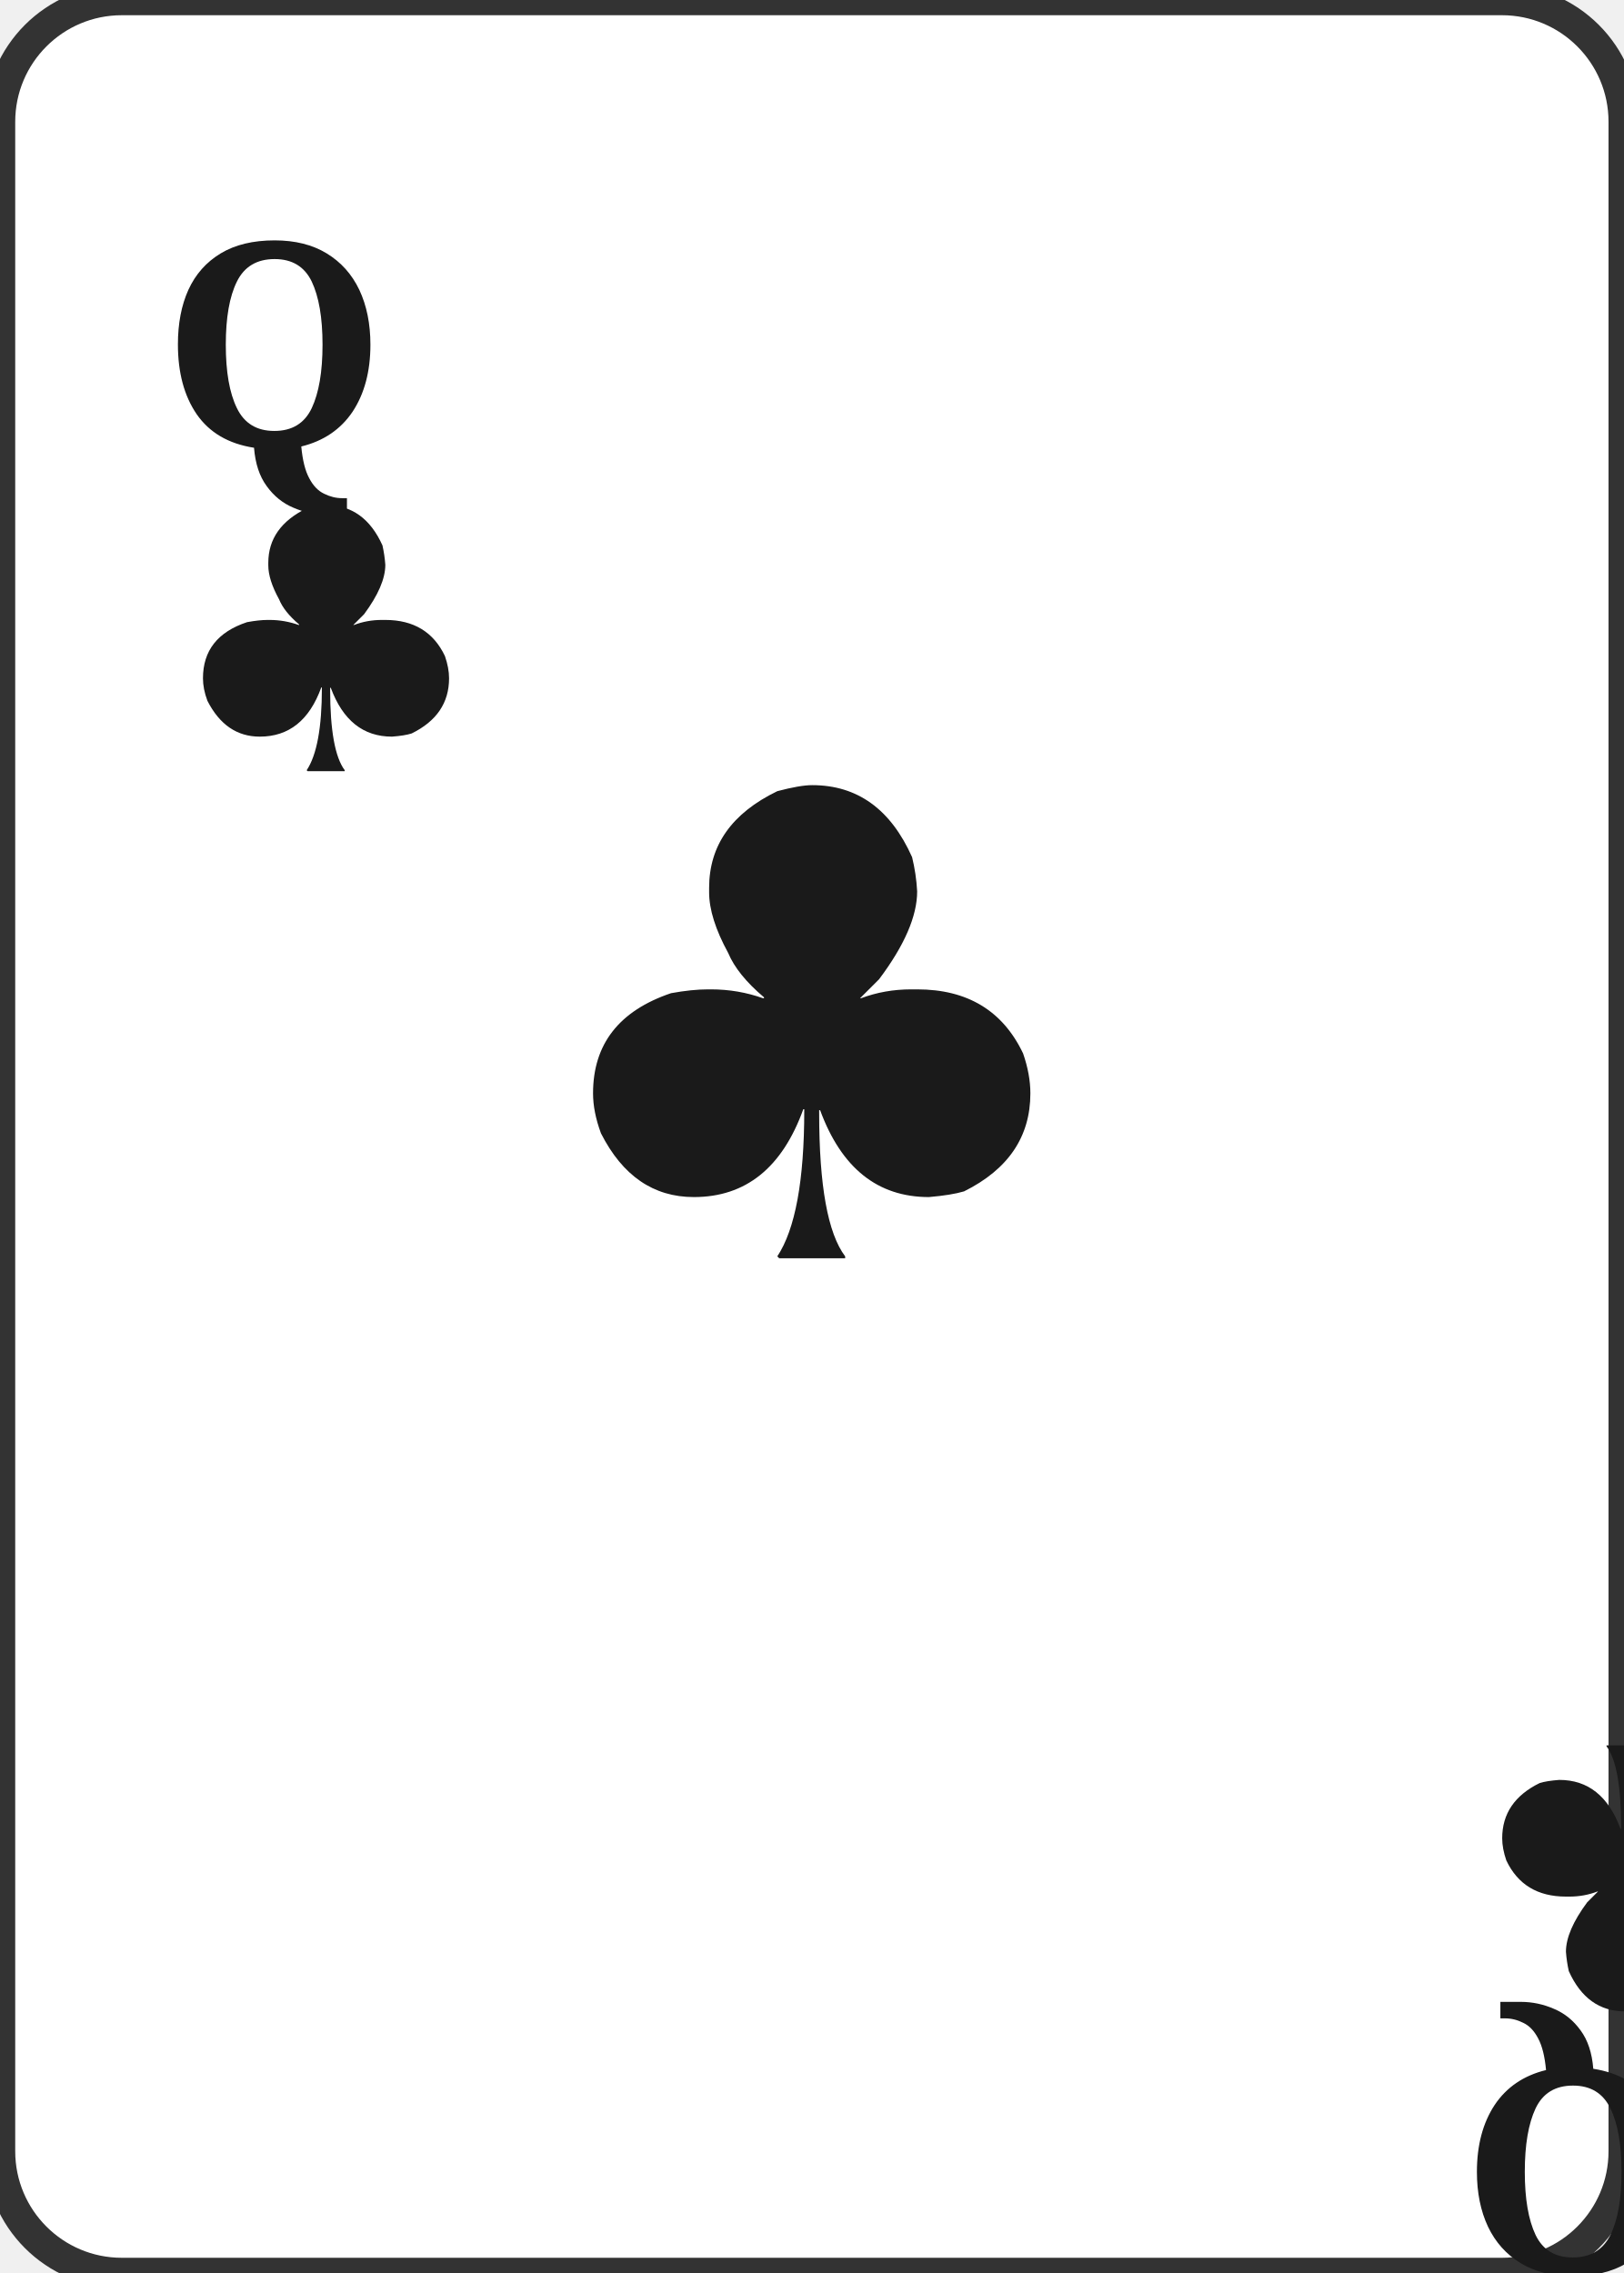
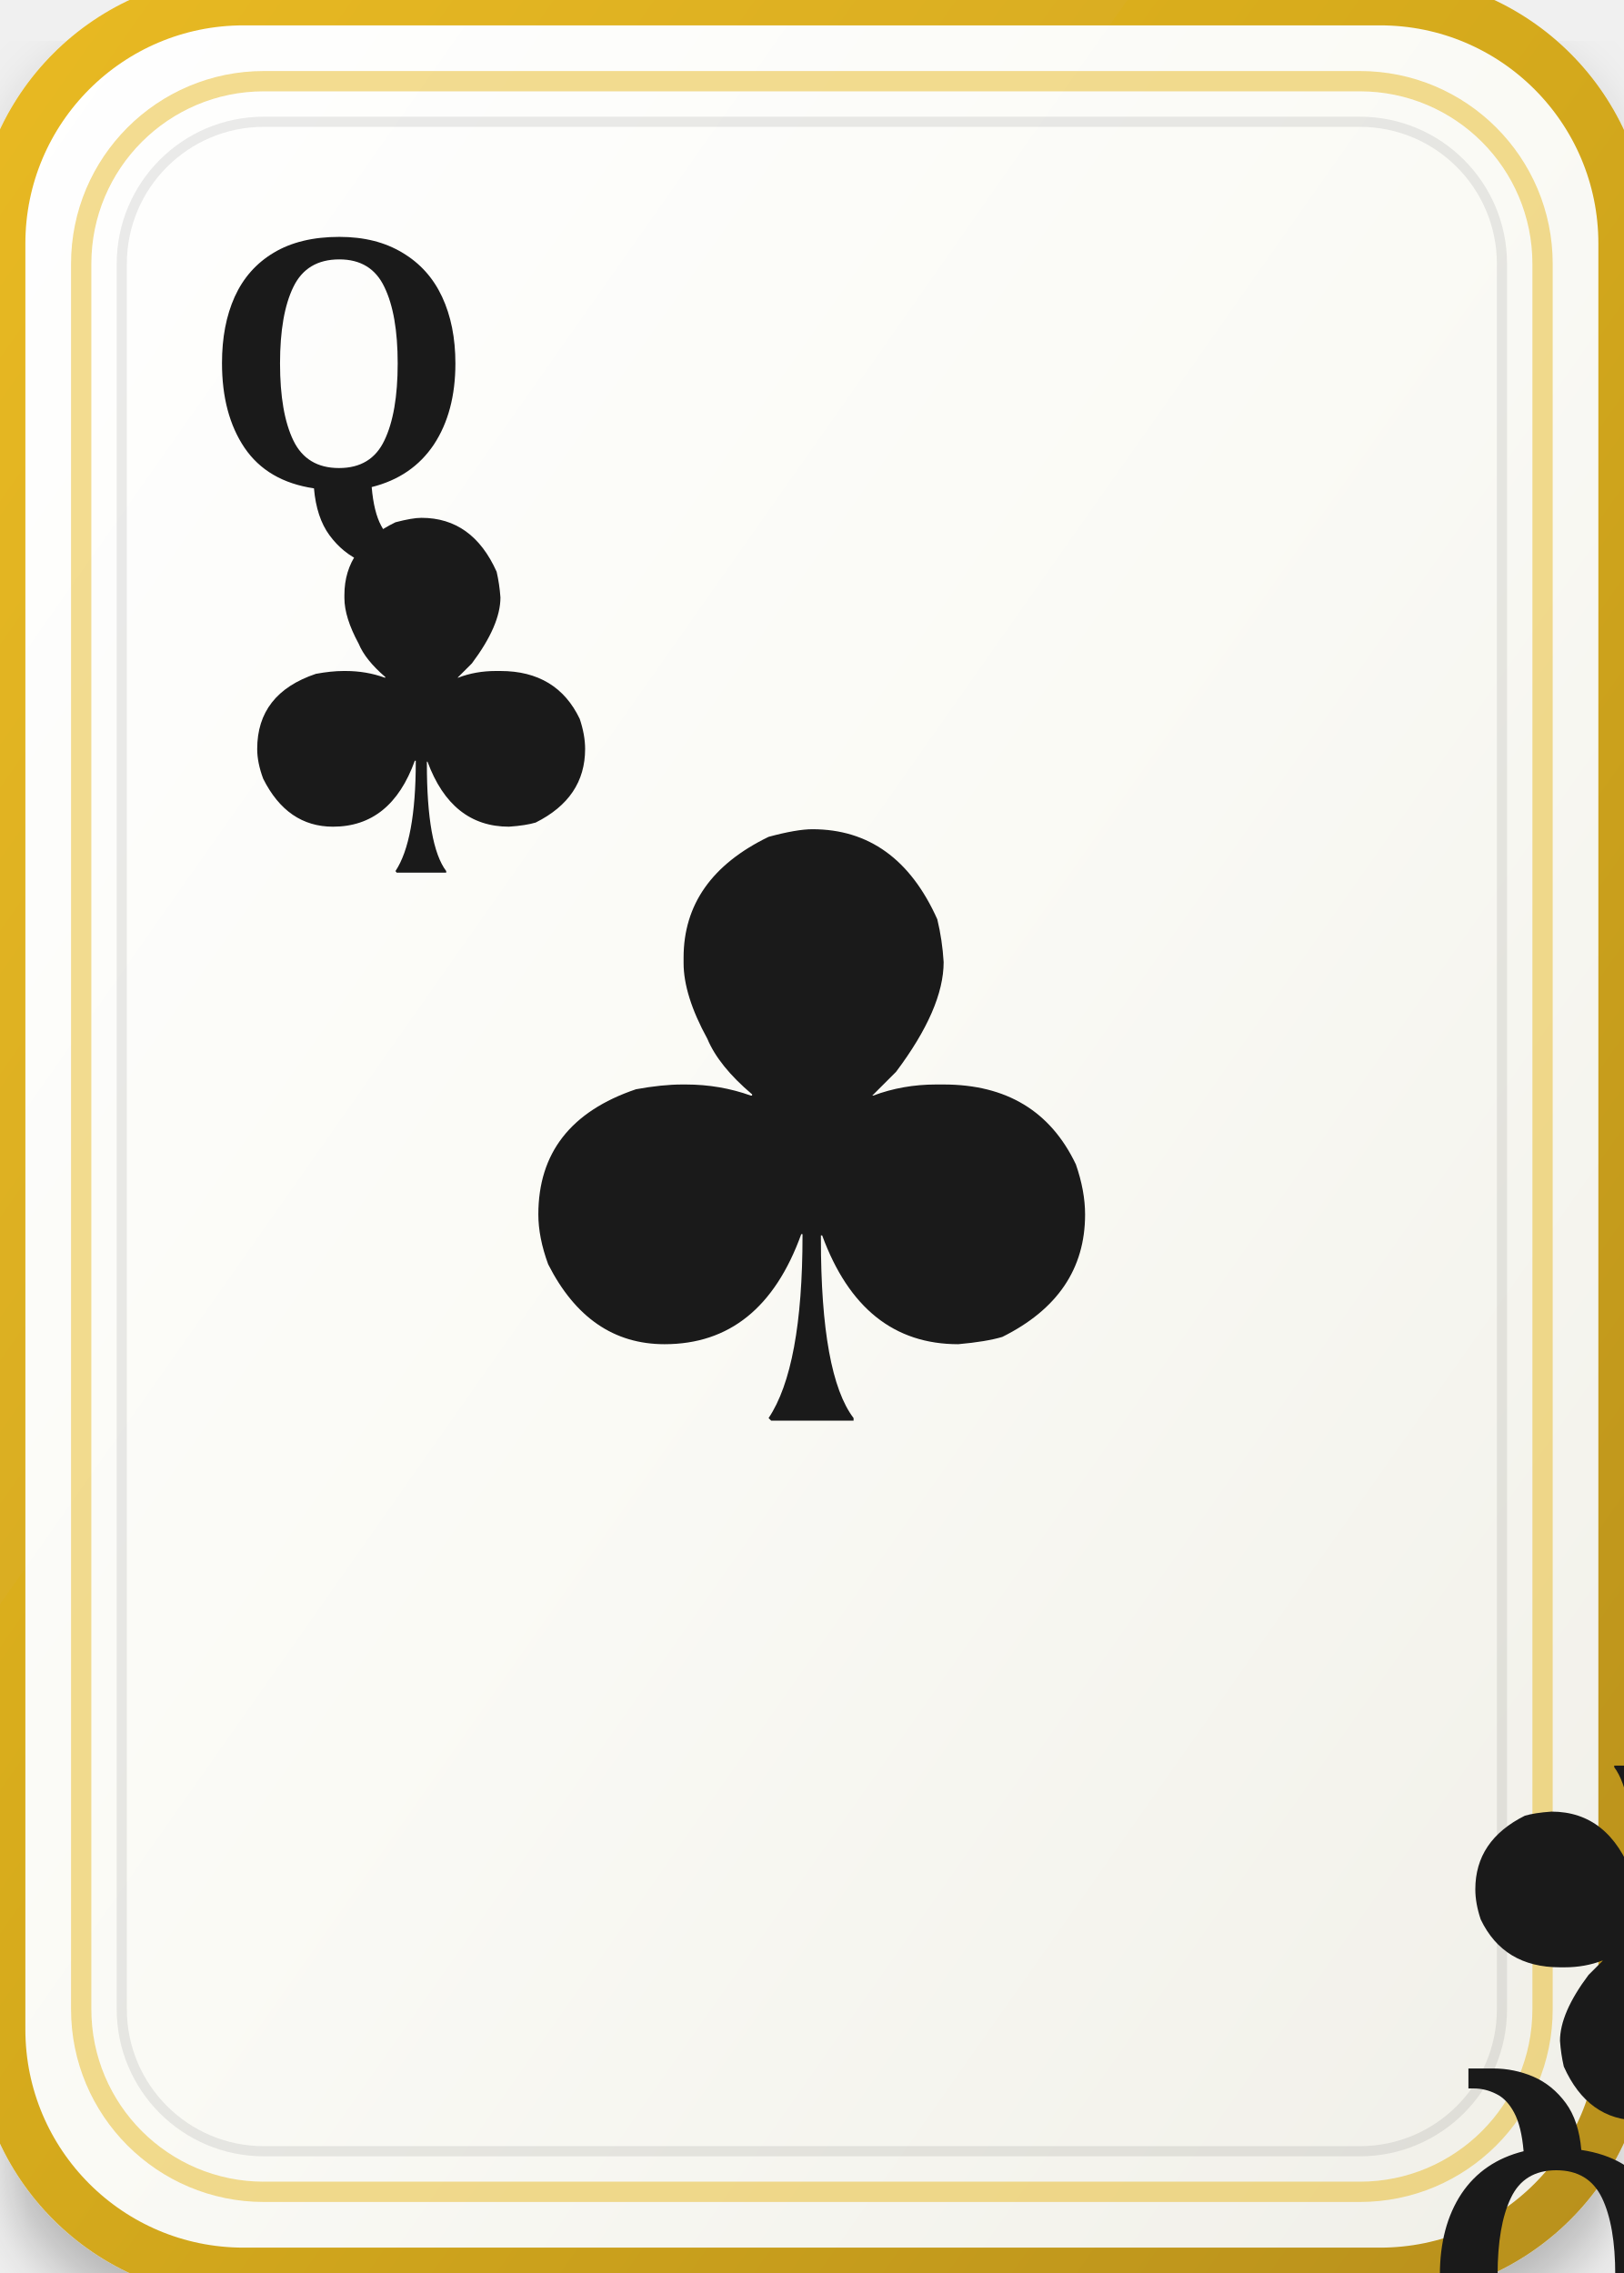
<svg xmlns="http://www.w3.org/2000/svg" viewBox="0 0 80 112" width="80" height="112">
-   <rect width="80" height="112" rx="6" ry="6" fill="#fff" stroke="#333" stroke-width="1.5" />
-   <text x="8" y="22" font-family="Georgia, serif" font-size="14" font-weight="bold" fill="#1a1a1a">Q</text>
-   <text x="8" y="38" font-family="Georgia, serif" font-size="18" fill="#1a1a1a">♣</text>
-   <text x="40" y="62" font-family="Georgia, serif" font-size="32" fill="#1a1a1a" text-anchor="middle">♣</text>
-   <text x="72" y="102" font-family="Georgia, serif" font-size="14" font-weight="bold" fill="#1a1a1a" text-anchor="end" transform="rotate(180 72 102)">Q</text>
-   <text x="72" y="86" font-family="Georgia, serif" font-size="18" fill="#1a1a1a" text-anchor="end" transform="rotate(180 72 86)">♣</text>
+   <defs>
+     <linearGradient id="face" x1="0%" y1="0%" x2="100%" y2="100%">
+       <stop offset="0%" style="stop-color:#fff" />
+       <stop offset="50%" style="stop-color:#fafaf5" />
+       <stop offset="100%" style="stop-color:#f0efe8" />
+     </linearGradient>
+     <linearGradient id="goldEdge" x1="0%" y1="0%" x2="100%" y2="100%">
+       <stop offset="0%" style="stop-color:#e8b923" />
+       <stop offset="50%" style="stop-color:#d4a91e" />
+       <stop offset="100%" style="stop-color:#b8901a" />
+     </linearGradient>
+     <filter id="shadow" x="-10%" y="-10%" width="120%" height="120%">
+       <feDropShadow dx="0" dy="2" stdDeviation="1.5" flood-color="#000" flood-opacity="0.25" />
+     </filter>
+   </defs>
+   <rect width="80" height="112" rx="12" ry="12" fill="url(#face)" stroke="url(#goldEdge)" stroke-width="2.5" filter="url(#shadow)" />
+   <rect x="4" y="4" width="72" height="104" rx="9" fill="none" stroke="#e8b923" stroke-width="1" opacity="0.5" />
+   <rect x="6" y="6" width="68" height="100" rx="7" fill="none" stroke="rgba(0,0,0,0.08)" stroke-width="0.5" />
+   <text x="10" y="24" font-family="Georgia, serif" font-size="17" font-weight="bold" fill="#1a1a1a">Q</text>
+   <text x="10" y="43" font-family="Georgia, serif" font-size="24" fill="#1a1a1a">♣</text>
+   <text x="40" y="70" font-family="Georgia, serif" font-size="40" fill="#1a1a1a" text-anchor="middle" font-weight="bold">♣</text>
+   <text x="70" y="106" font-family="Georgia, serif" font-size="17" font-weight="bold" fill="#1a1a1a" text-anchor="end" transform="rotate(180 70 106)">Q</text>
+   <text x="70" y="87" font-family="Georgia, serif" font-size="24" fill="#1a1a1a" text-anchor="end" transform="rotate(180 70 87)">♣</text>
</svg>
